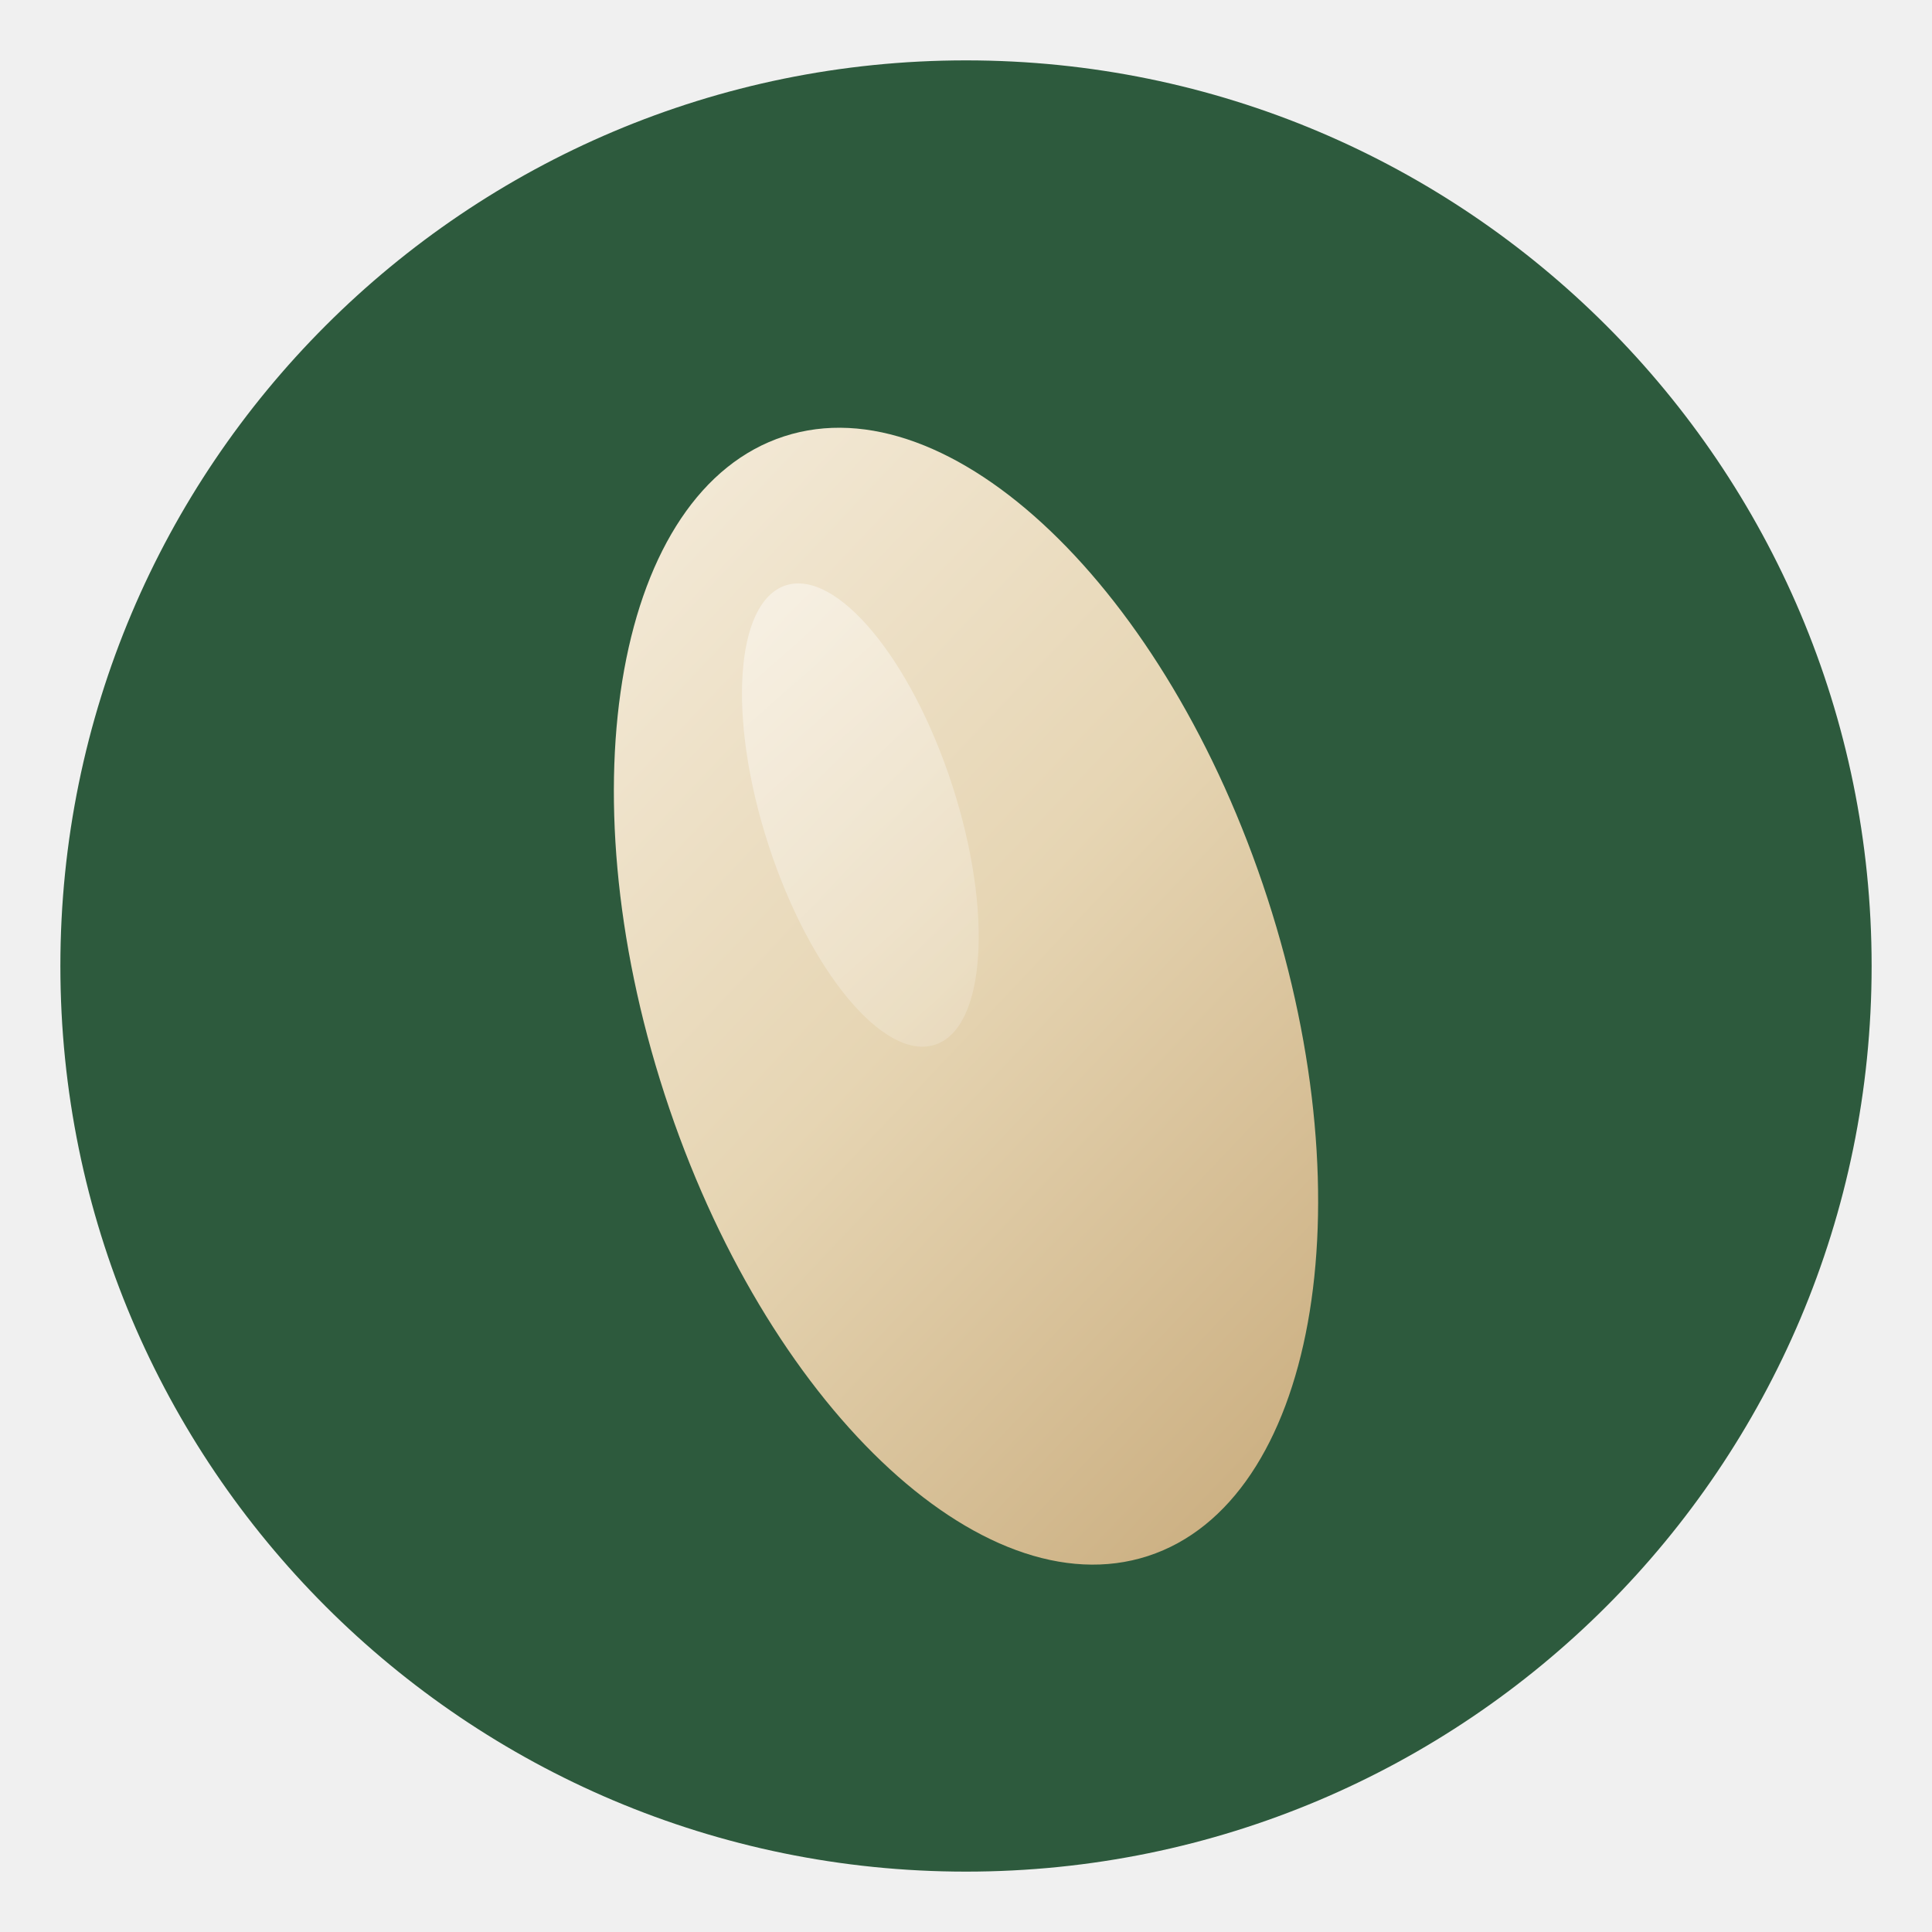
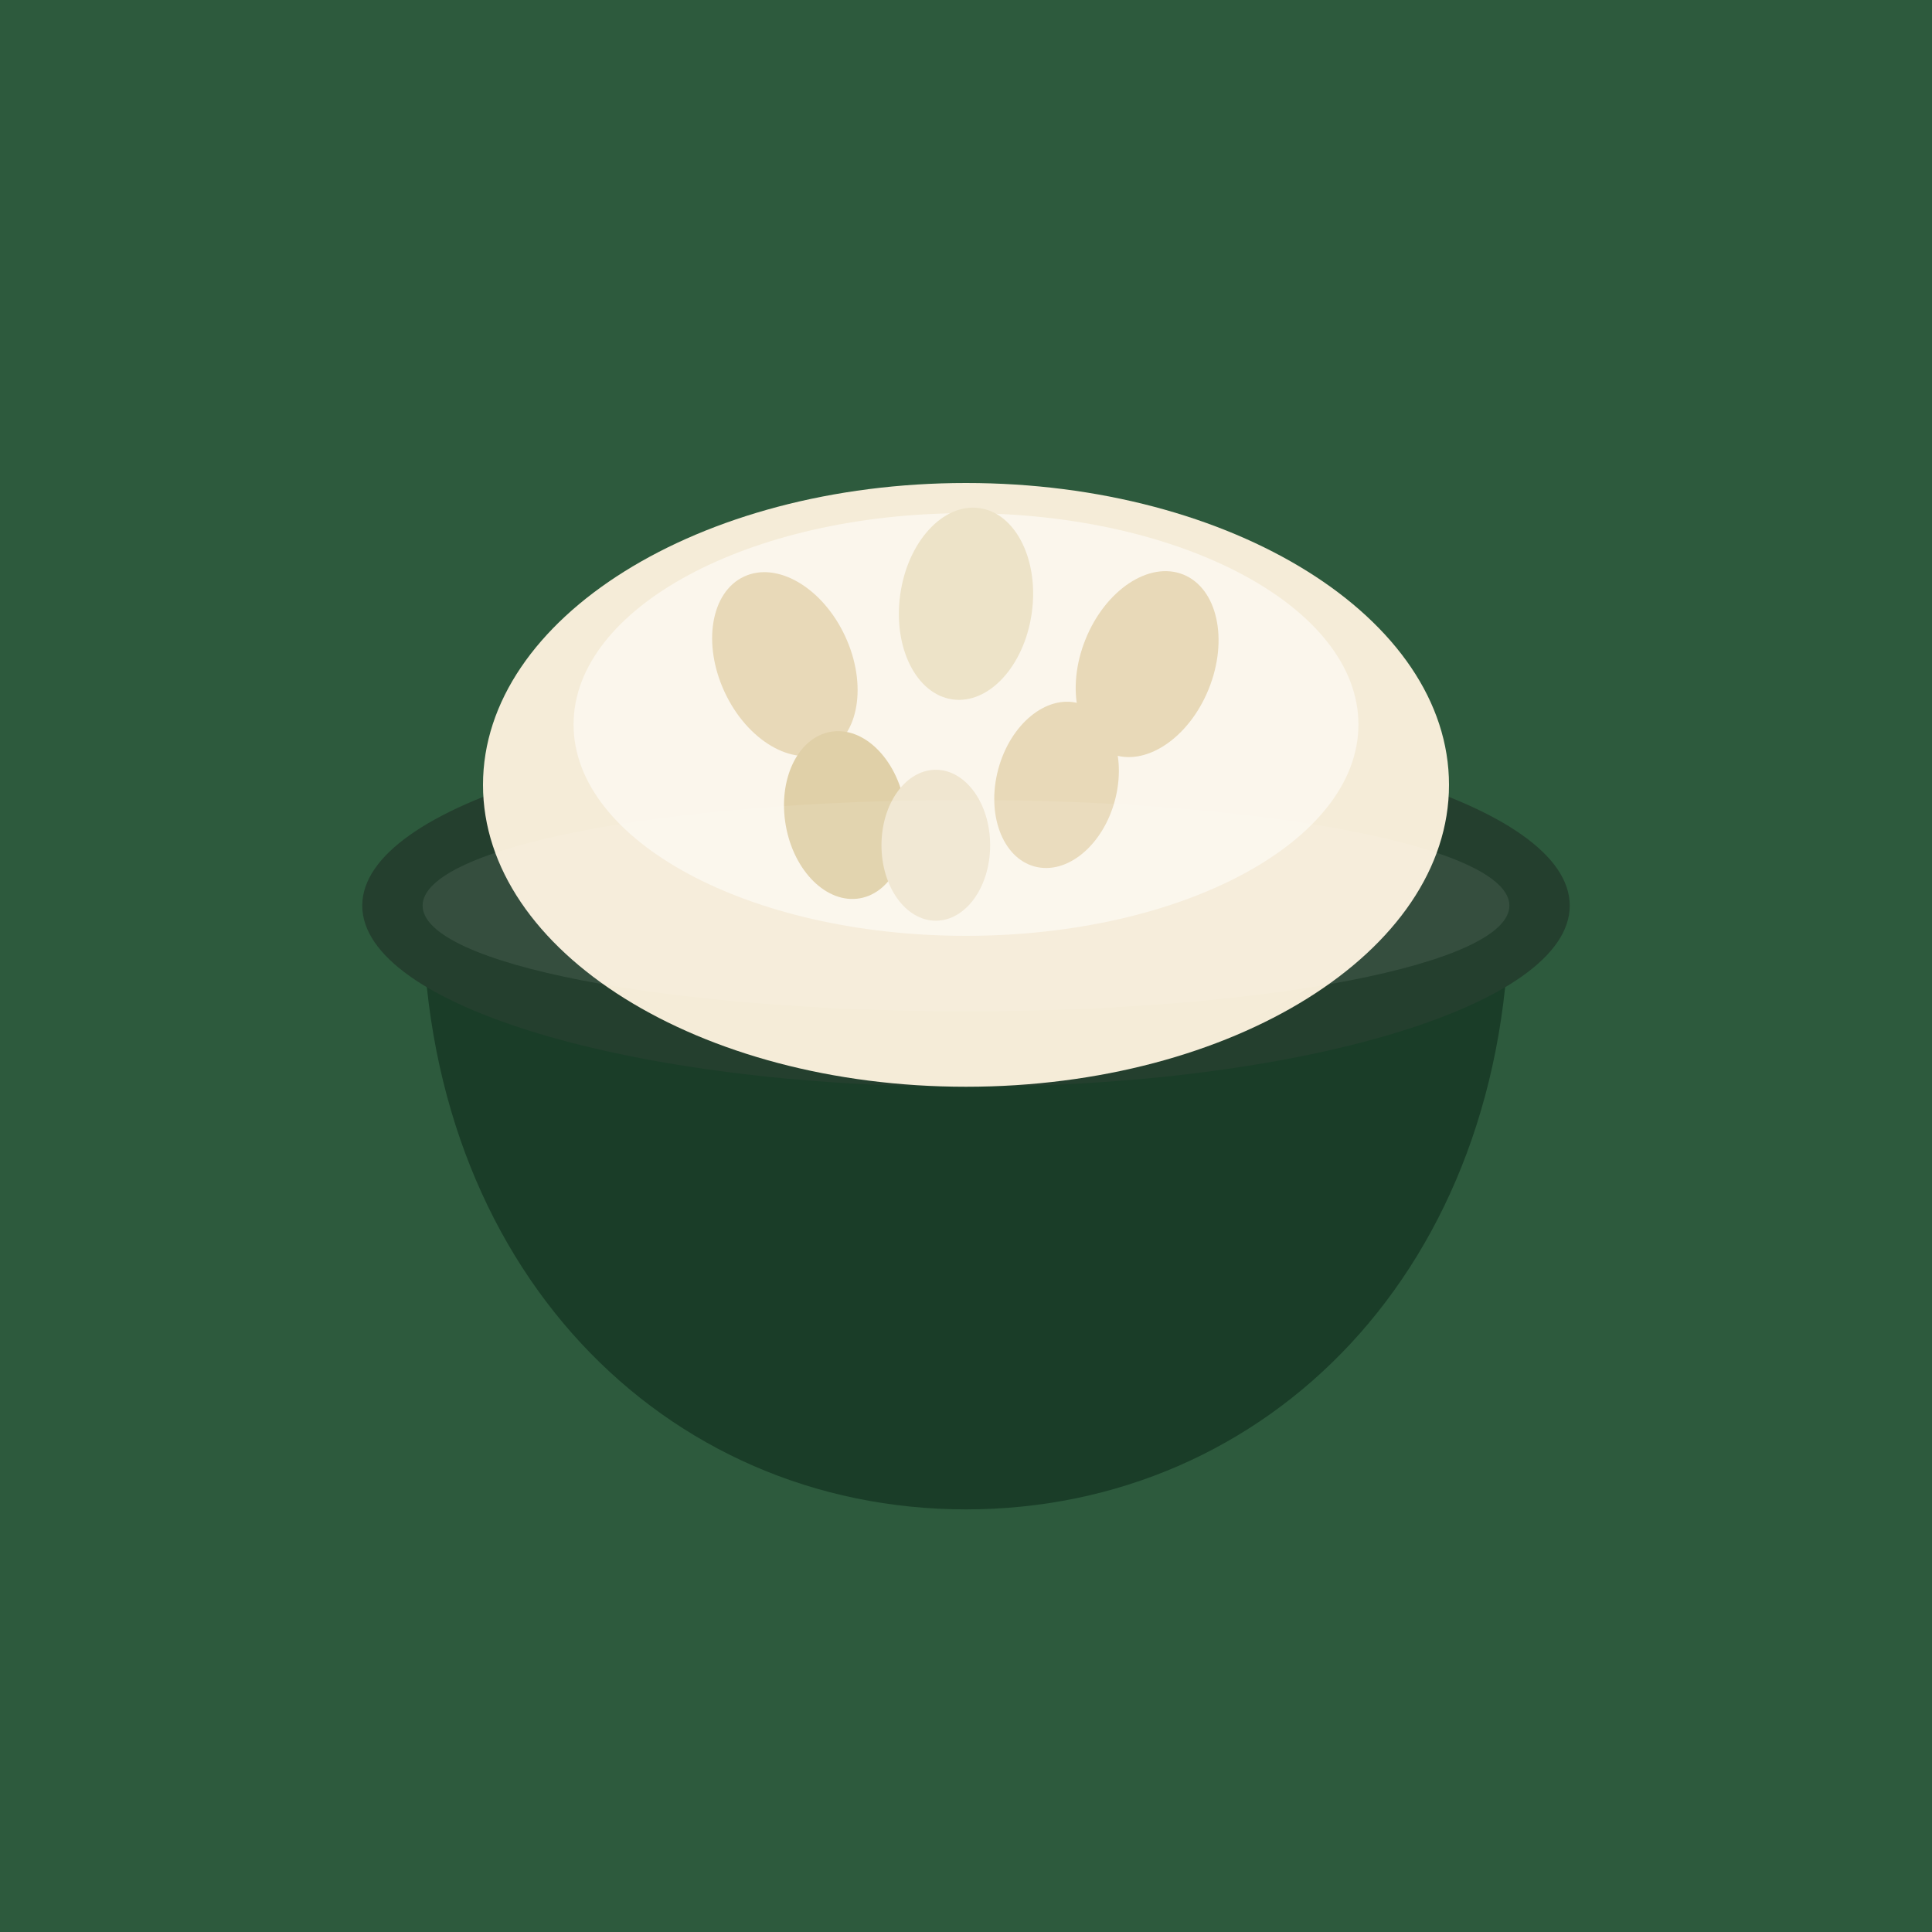
<svg xmlns="http://www.w3.org/2000/svg" viewBox="0 0 64 64" fill="none">
-   <defs>
-     <linearGradient id="rice" x1="20" y1="10" x2="44" y2="54" gradientUnits="userSpaceOnUse">
-       <stop stop-color="#F8F1E4" />
-       <stop offset="0.5" stop-color="#E6D5B3" />
-       <stop offset="1" stop-color="#C4A574" />
-     </linearGradient>
-     <linearGradient id="shine" x1="24" y1="16" x2="36" y2="44" gradientUnits="userSpaceOnUse">
-       <stop stop-color="#FFFFFF" stop-opacity="0.5" />
-       <stop offset="1" stop-color="#FFFFFF" stop-opacity="0" />
-     </linearGradient>
-   </defs>
-   <circle cx="32" cy="32" r="30" fill="#2d5a3d" />
-   <ellipse cx="32" cy="33" rx="10.5" ry="19.5" fill="url(#rice)" transform="rotate(-18 32 33)" />
-   <ellipse cx="28.5" cy="27" rx="3.2" ry="8" fill="url(#shine)" transform="rotate(-18 28.5 27)" />
+   <rect width="64" height="64" fill="#2d5a3d" />
+   <path d="M14 30c0 12 8 20 18 20s18-8 18-20H14z" fill="#1a3d28" />
+   <ellipse cx="32" cy="30" rx="20" ry="6" fill="#243f2e" />
+   <ellipse cx="32" cy="26" rx="16" ry="10" fill="#F5ECD8" />
+   <ellipse cx="32" cy="24" rx="13" ry="7" fill="#FBF6EC" />
+   <ellipse cx="26" cy="22" rx="2.2" ry="3.2" fill="#E8D9B8" transform="rotate(-25 26 22)" />
+   <ellipse cx="32" cy="20" rx="2.2" ry="3.2" fill="#EDE3C8" transform="rotate(8 32 20)" />
+   <ellipse cx="38" cy="22" rx="2.2" ry="3.2" fill="#E8D9B8" transform="rotate(22 38 22)" />
+   <ellipse cx="28" cy="27" rx="2" ry="2.8" fill="#E0D0A8" transform="rotate(-10 28 27)" />
+   <ellipse cx="35" cy="26" rx="2" ry="2.8" fill="#E8D9B8" transform="rotate(15 35 26)" />
+   <ellipse cx="31" cy="28" rx="1.8" ry="2.5" fill="#F0E6D0" />
+   <ellipse cx="32" cy="30" rx="18" ry="3.5" fill="#ffffff" opacity="0.08" />
</svg>
